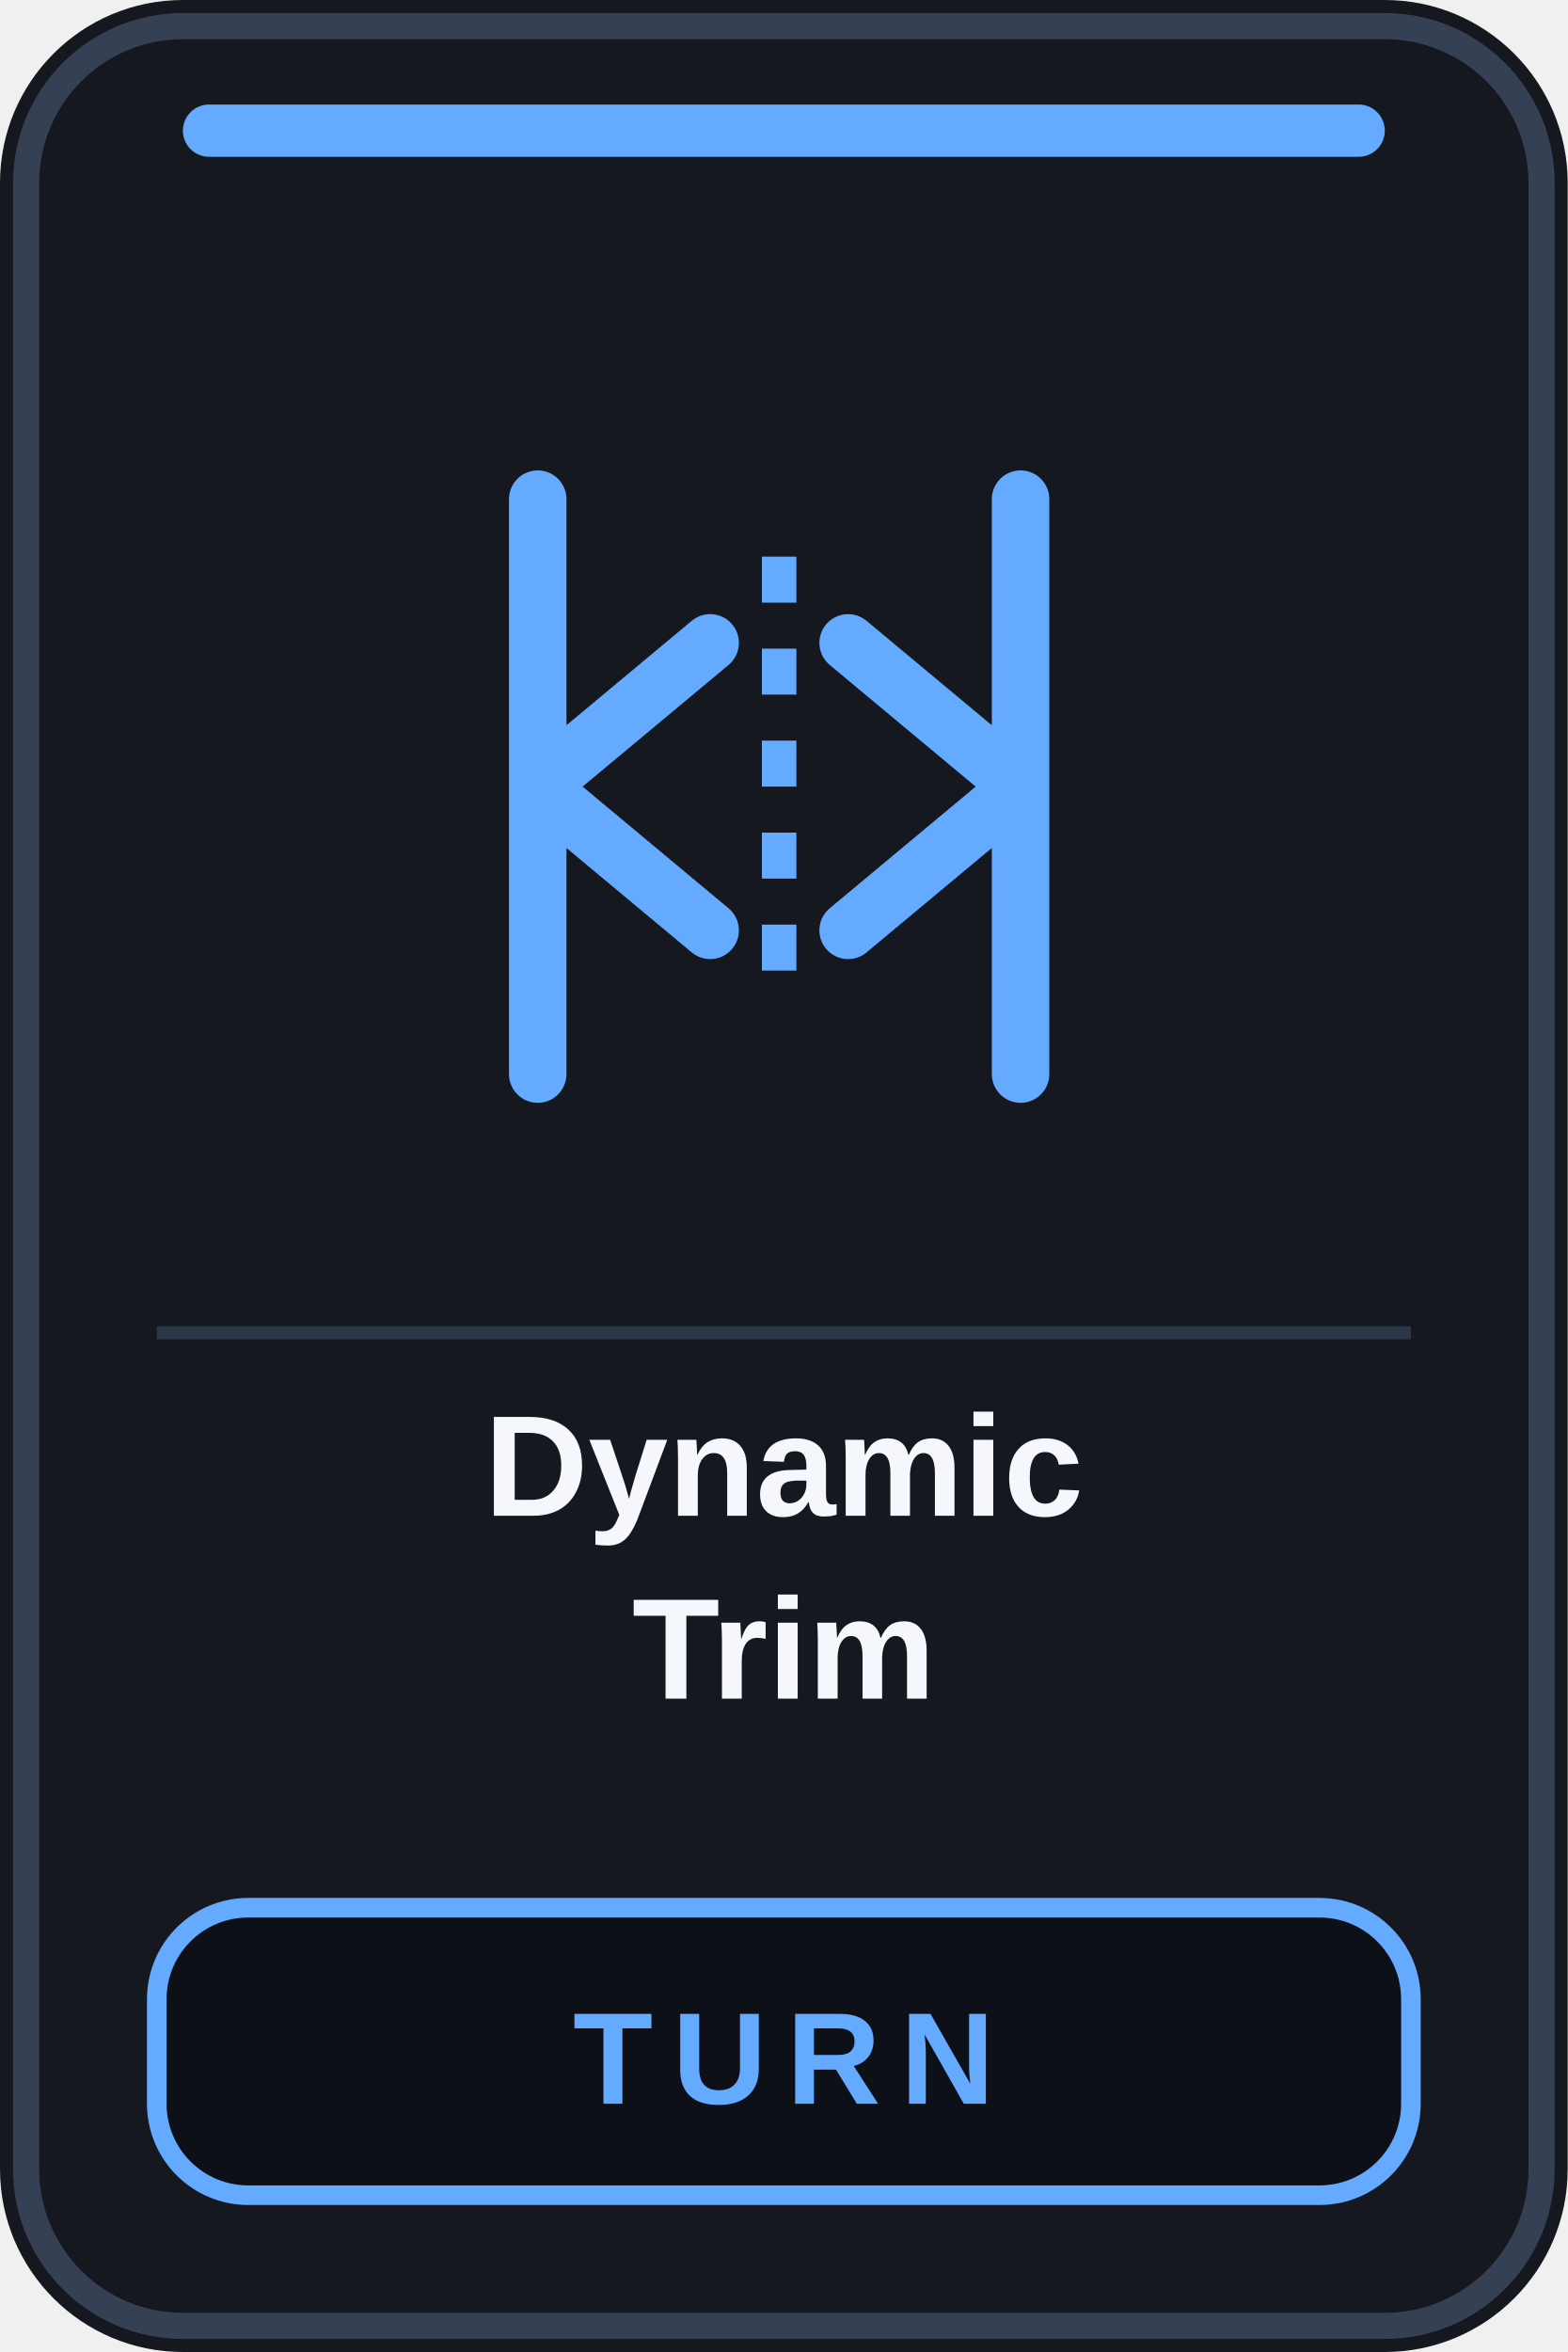
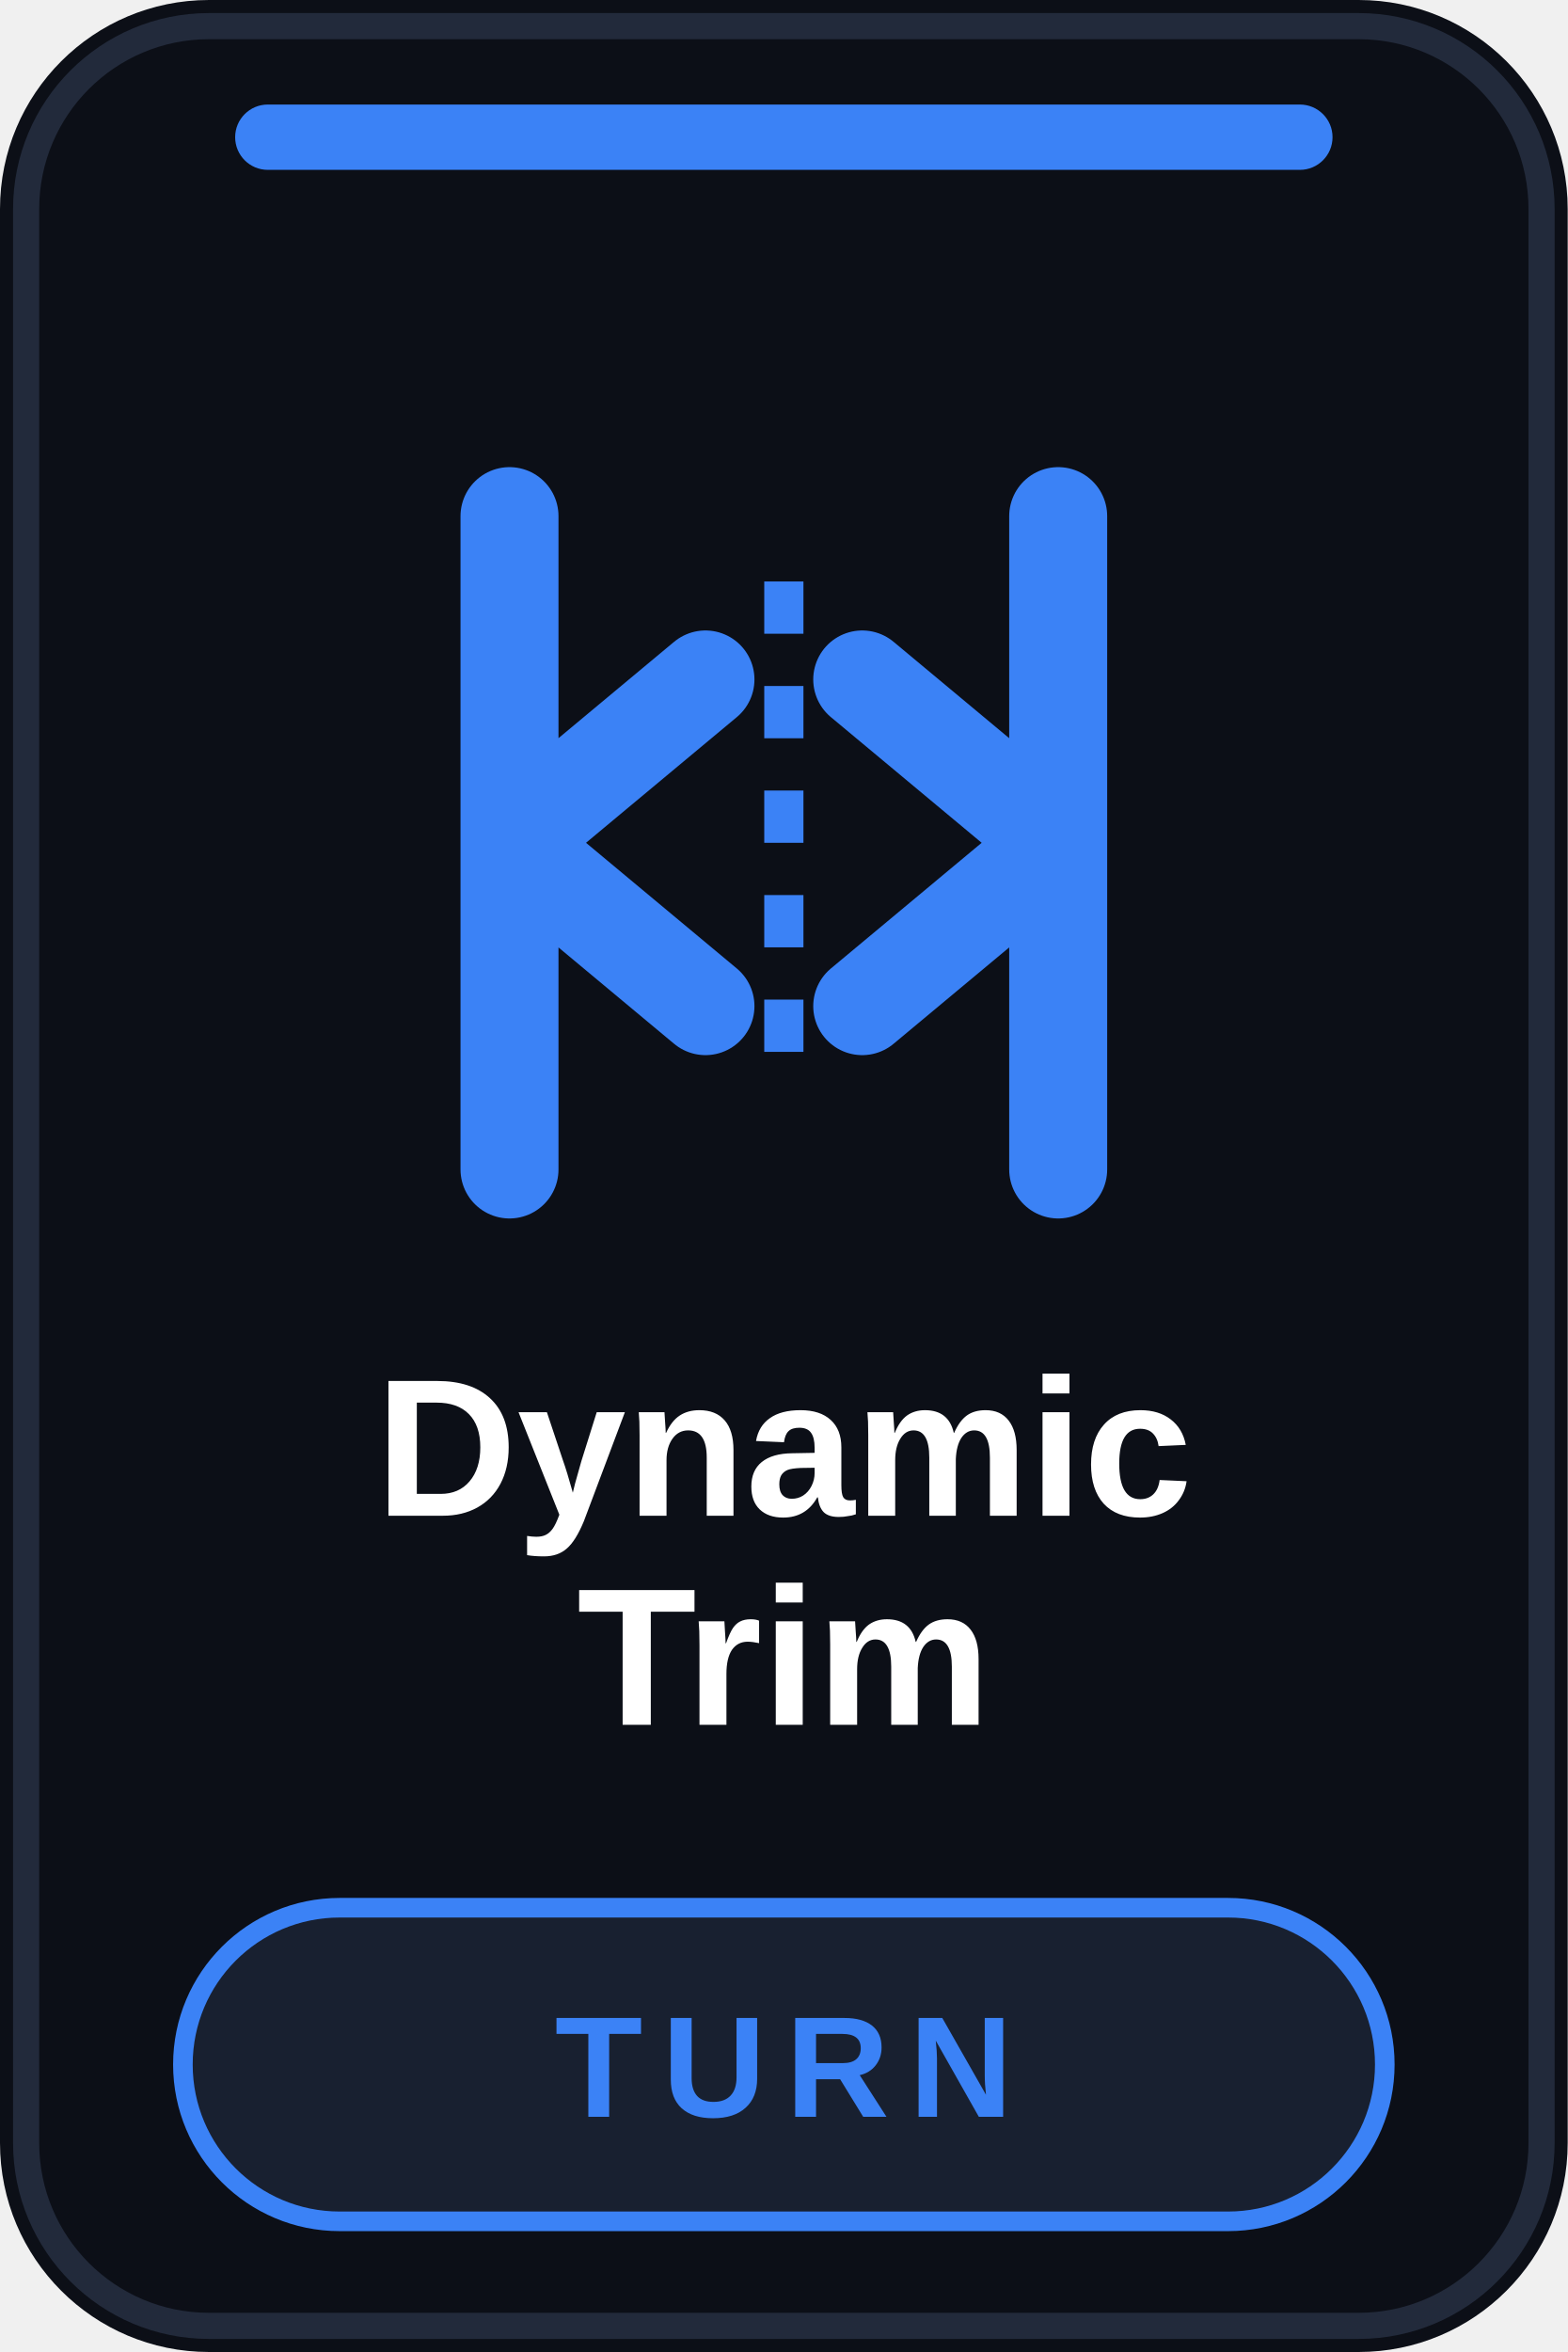
<svg xmlns="http://www.w3.org/2000/svg" width="120" height="180" viewBox="0 0 120 180">
-   <rect width="120" height="180" rx="14" fill="#15181E" />
-   <rect x="2" y="2" width="116" height="176" rx="12" fill="none" stroke="#364055" stroke-width="2" />
-   <rect x="14" y="8" width="92" height="4" rx="2" fill="#64AAFF" />
-   <g transform="translate(13, 14) scale(0.44)">
-     <path d="M64 55v100m30-75-30 25 30 25M148 55v100m-30-75 30 25-30 25" stroke="#64AAFF" stroke-width="10" stroke-linecap="round" stroke-linejoin="round" fill="none" />
-     <path d="M106 65v80" stroke="#64AAFF" stroke-width="6" stroke-dasharray="8 8" />
+   <rect width="120" height="180" rx="16" fill="#0C0F17" />
+   <rect x="2" y="2" width="116" height="176" rx="14" fill="none" stroke="#222A3B" stroke-width="2" />
+   <rect x="18" y="8" width="84" height="5" rx="2.5" fill="#3B82F6" />
+   <g transform="translate(7, 12) scale(0.50)">
+     <path d="M64 55v100m30-75-30 25 30 25M148 55v100m-30-75 30 25-30 25" stroke="#3B82F6" stroke-width="15" stroke-linecap="round" stroke-linejoin="round" fill="none" />
+     <path d="M106 65v80" stroke="#3B82F6" stroke-width="6" stroke-dasharray="8 8" />
  </g>
-   <line x1="12" y1="102" x2="108" y2="102" stroke="#2B3648" stroke-width="1" />
-   <text x="60" y="116" text-anchor="middle" fill="#F5F7FC" font-family="Arial, Helvetica, sans-serif" font-size="11" font-weight="700">Dynamic</text>
-   <text x="60" y="130" text-anchor="middle" fill="#F5F7FC" font-family="Arial, Helvetica, sans-serif" font-size="11" font-weight="700">Trim</text>
-   <rect x="12" y="146" width="96" height="22" rx="7" fill="#0D1117" stroke="#64AAFF" stroke-width="1.5" />
-   <text x="60" y="161" text-anchor="middle" fill="#64AAFF" font-family="Arial, Helvetica, sans-serif" font-size="10" font-weight="700" letter-spacing="1.5">TURN</text>
+   <text x="60" y="116" text-anchor="middle" fill="#FFFFFF" font-family="-apple-system, BlinkMacSystemFont, Arial, sans-serif" font-size="15" font-weight="800">Dynamic</text>
+   <text x="60" y="132" text-anchor="middle" fill="#FFFFFF" font-family="-apple-system, BlinkMacSystemFont, Arial, sans-serif" font-size="15" font-weight="800">Trim</text>
+   <rect x="14" y="146" width="92" height="24" rx="12" fill="#182030" stroke="#3B82F6" stroke-width="1.5" />
+   <text x="60" y="162" text-anchor="middle" fill="#3B82F6" font-family="-apple-system, BlinkMacSystemFont, Arial, sans-serif" font-size="11" font-weight="900" letter-spacing="1.5">TURN</text>
</svg>
